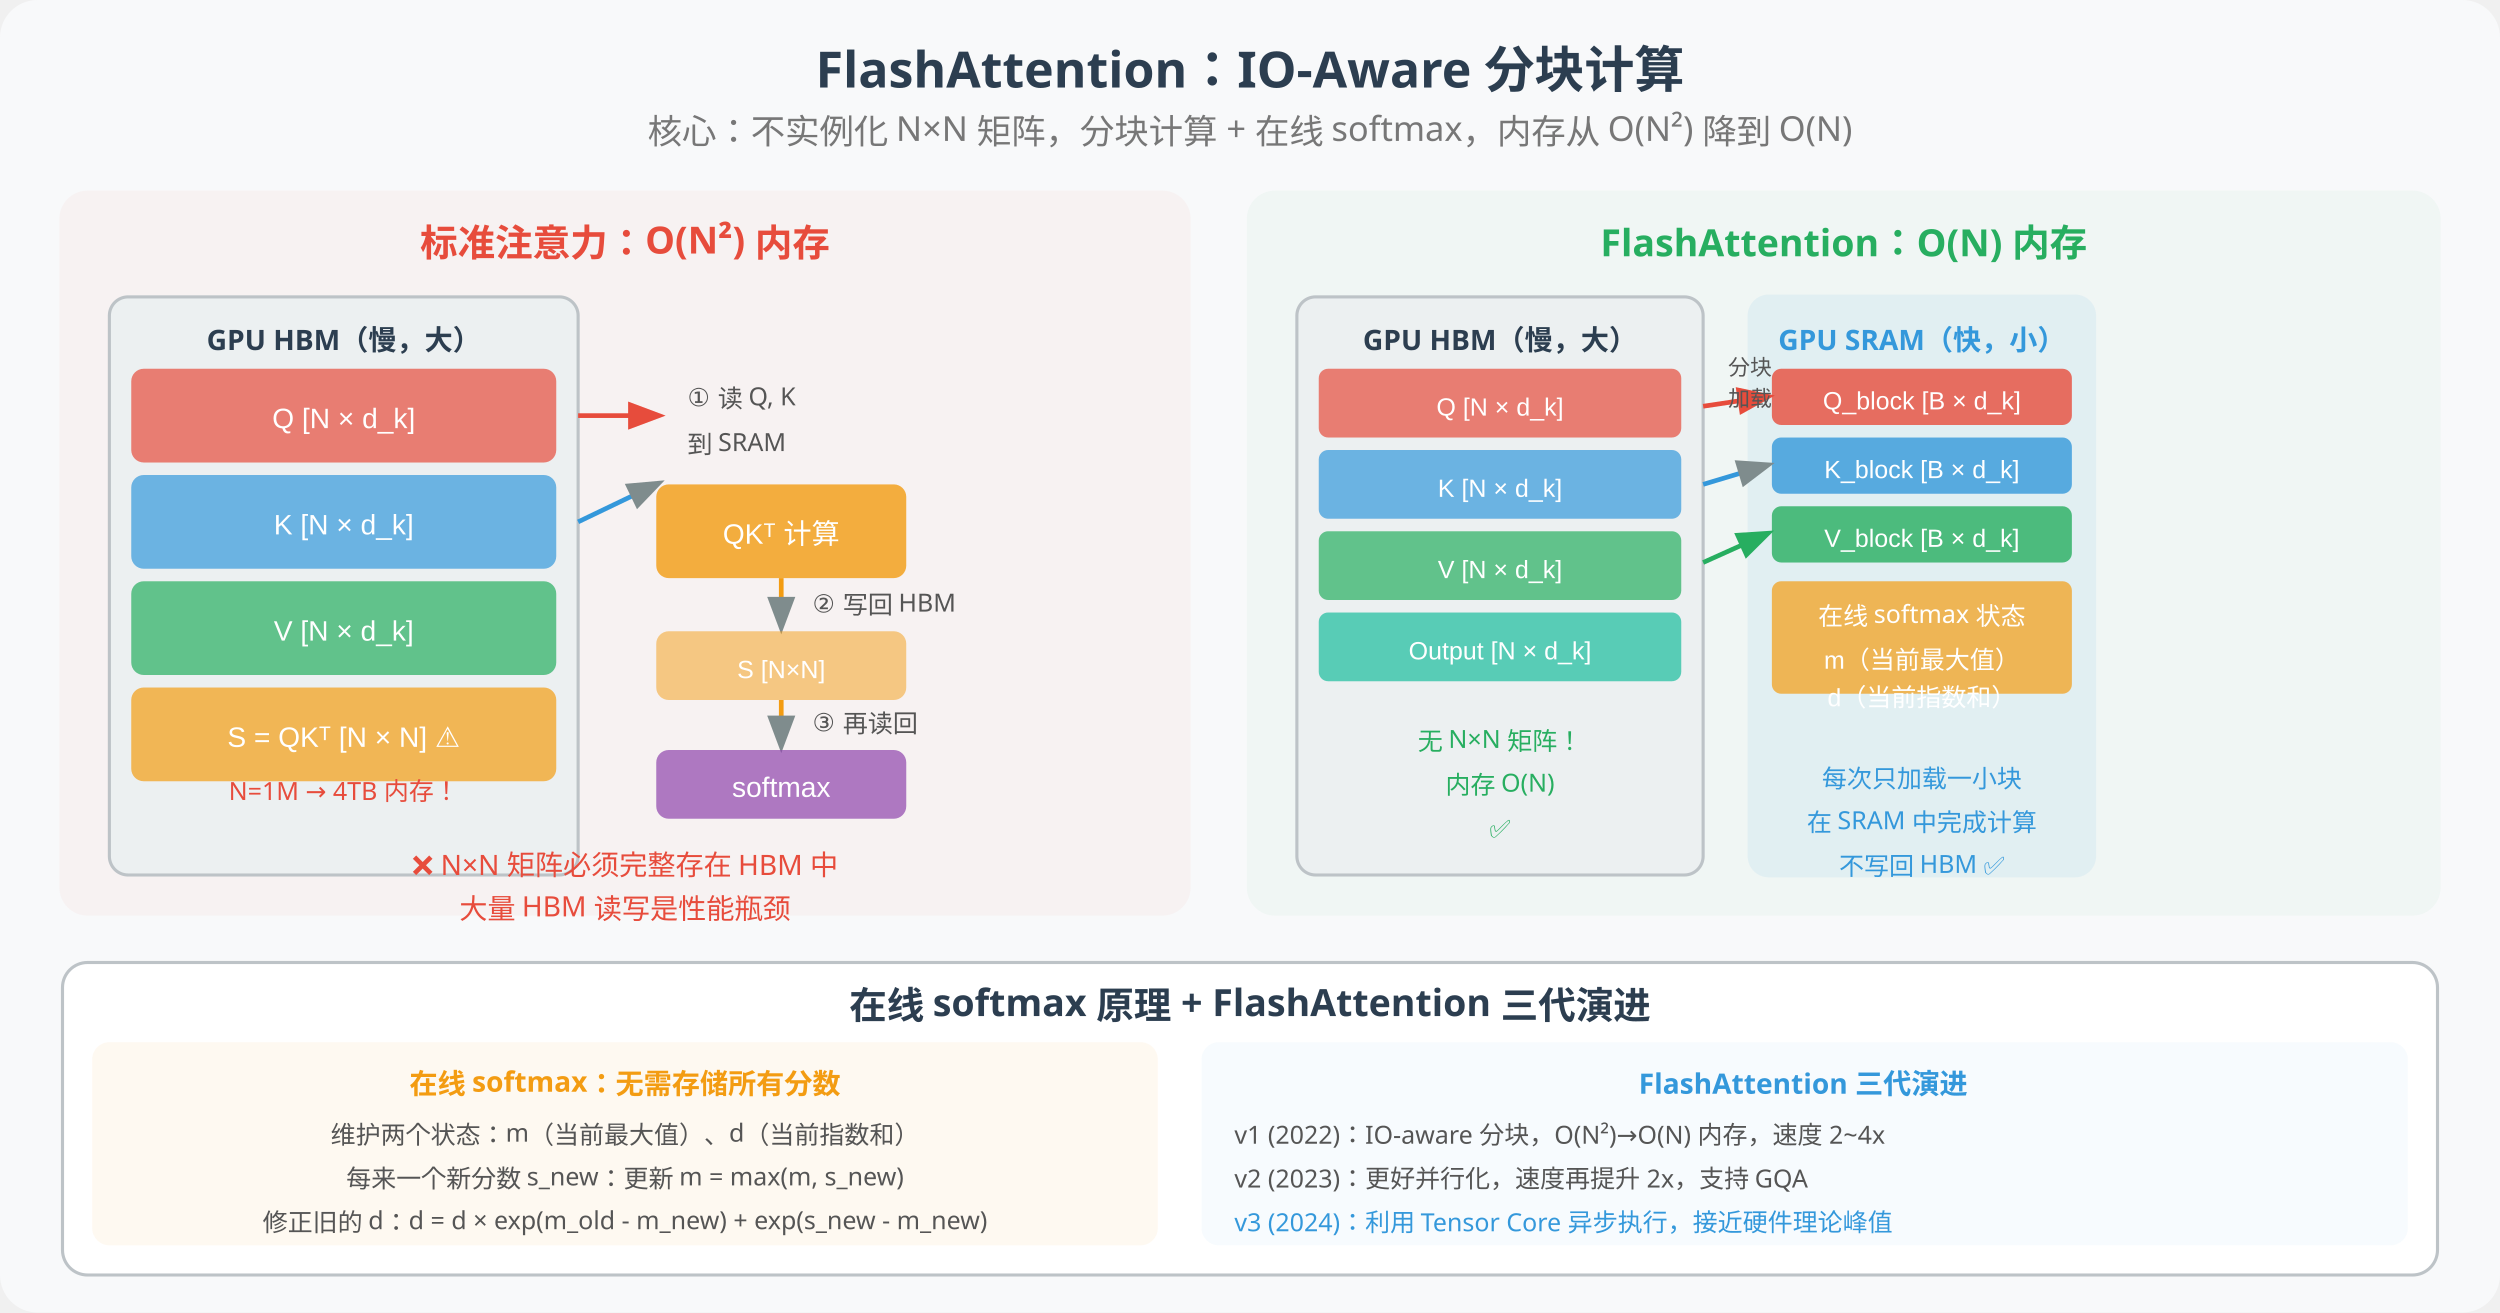
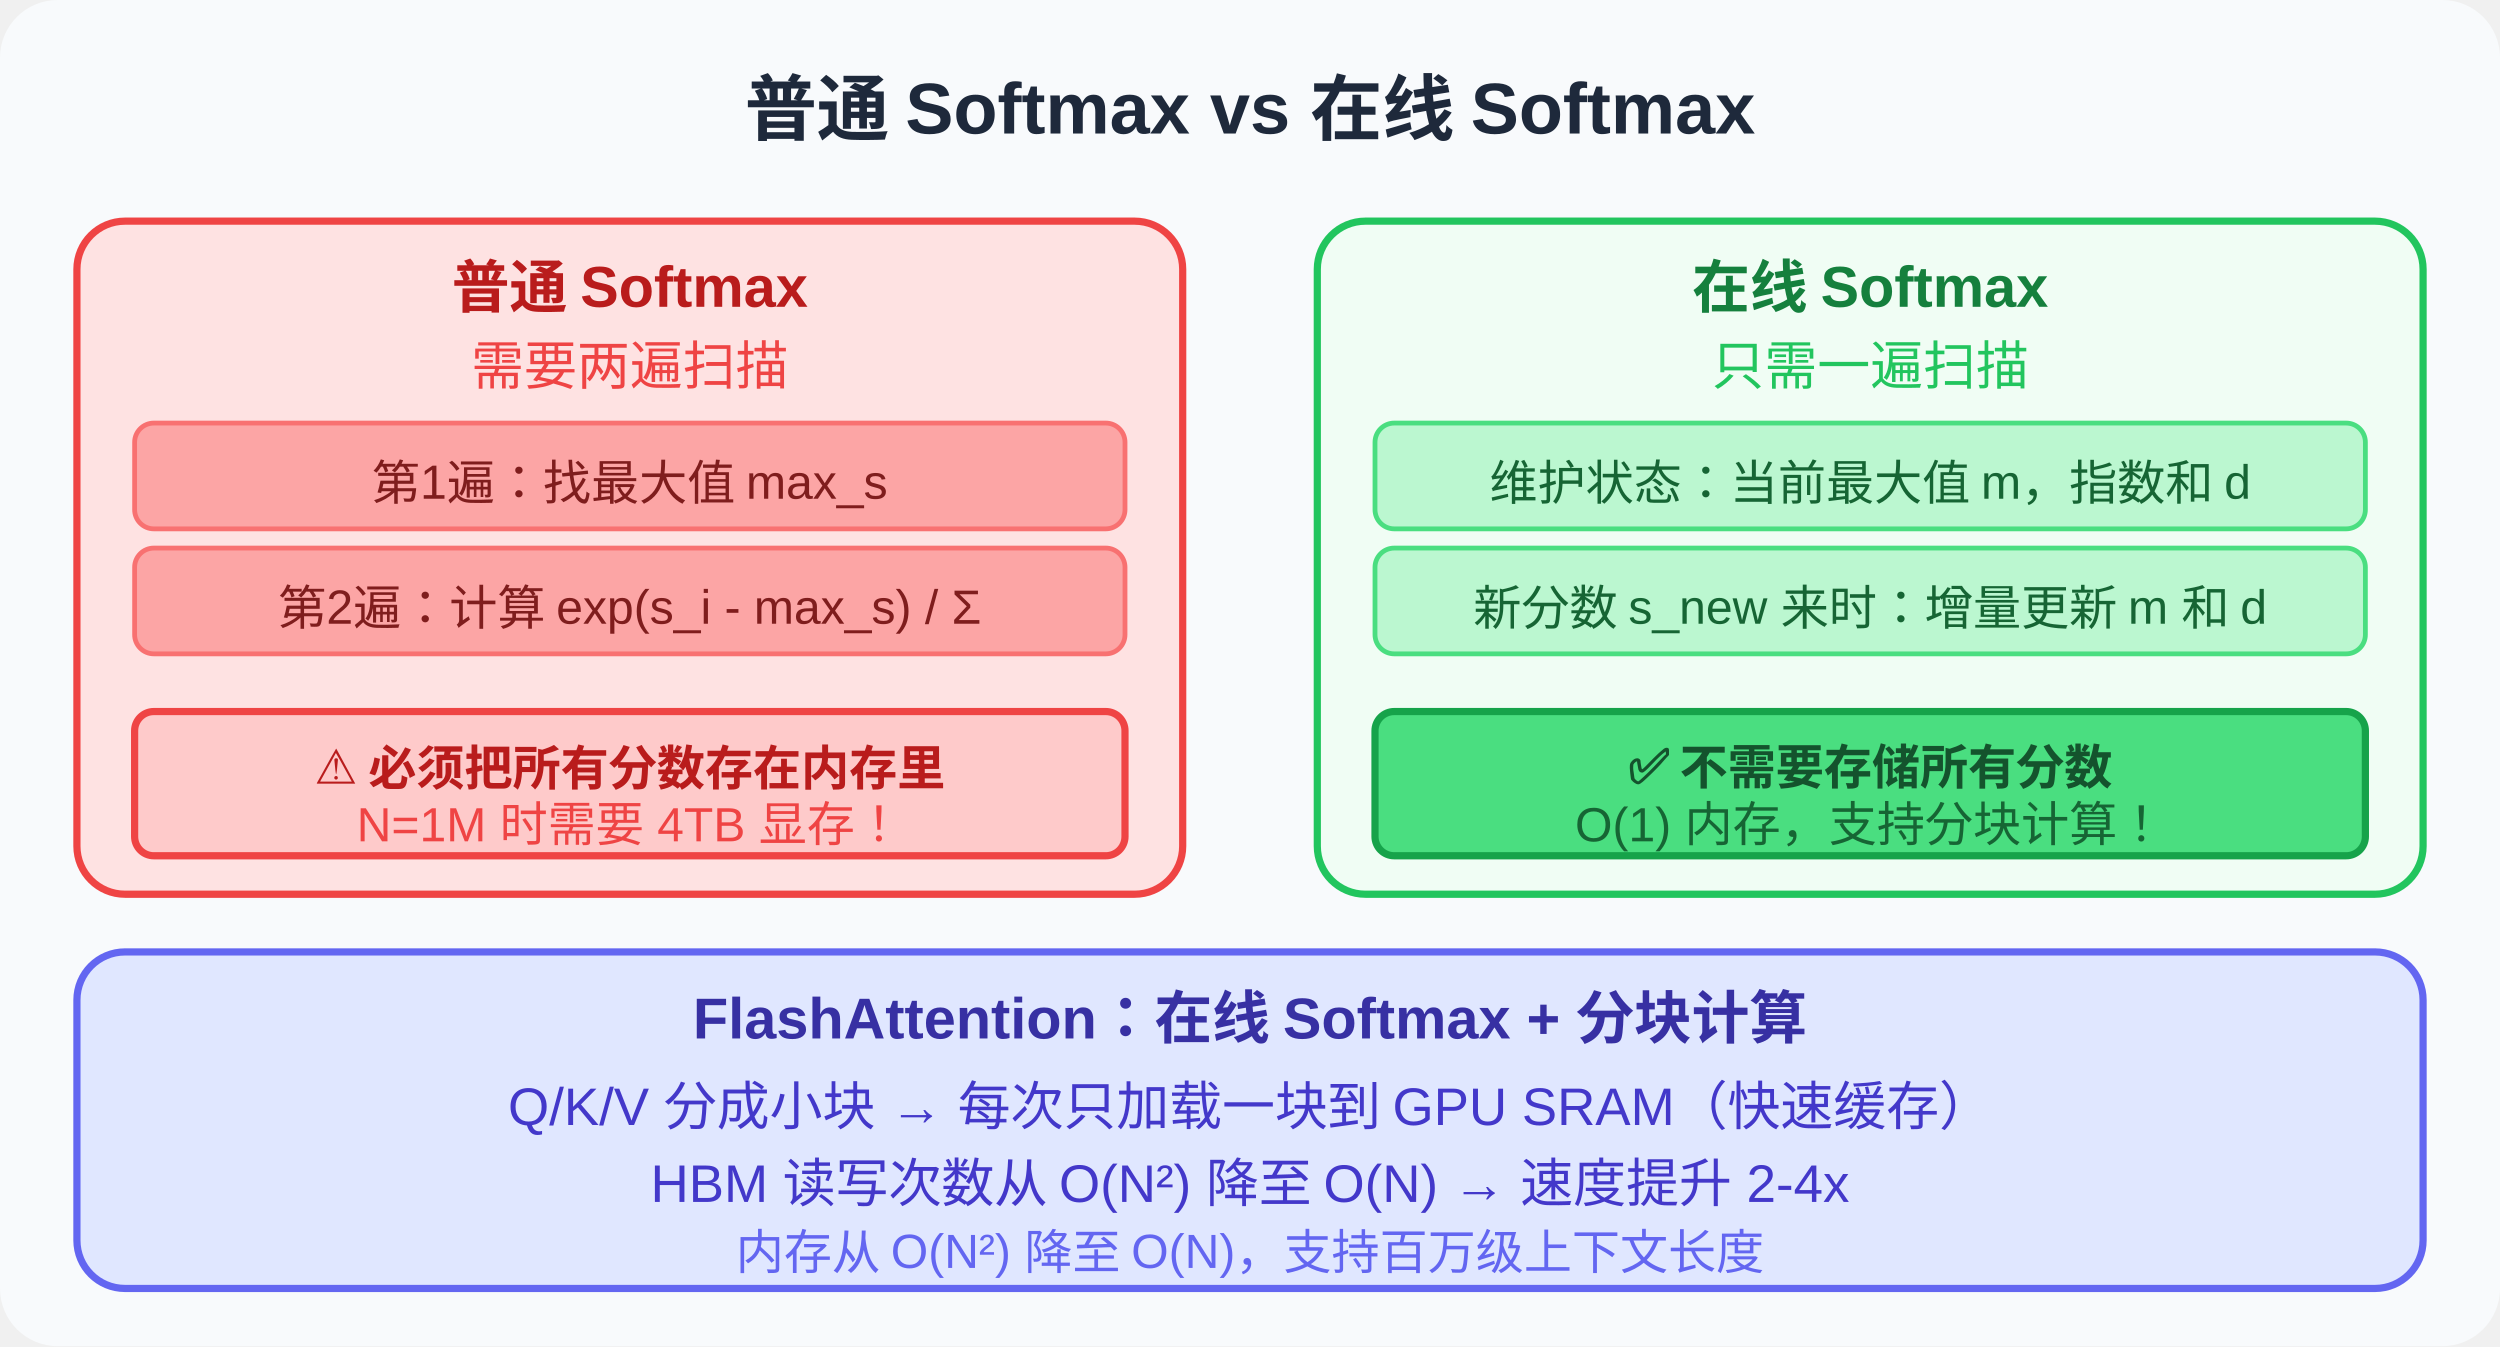
- <svg xmlns="http://www.w3.org/2000/svg" viewBox="0 0 800 420" width="800" height="420">
+ <svg xmlns="http://www.w3.org/2000/svg" viewBox="0 0 520 280" width="520" height="280" font-family="'PingFang SC','Microsoft YaHei',Arial,sans-serif">
  <defs>
-     <marker id="arr-fa" markerWidth="8" markerHeight="8" refX="6" refY="3" orient="auto">
-       <path d="M0,0 L0,6 L8,3 z" fill="#7f8c8d" />
-     </marker>
-     <marker id="arr-fa-r" markerWidth="8" markerHeight="8" refX="6" refY="3" orient="auto">
-       <path d="M0,0 L0,6 L8,3 z" fill="#e74c3c" />
-     </marker>
-     <marker id="arr-fa-g" markerWidth="8" markerHeight="8" refX="6" refY="3" orient="auto">
-       <path d="M0,0 L0,6 L8,3 z" fill="#27ae60" />
+     <marker id="arr" markerWidth="8" markerHeight="8" refX="6" refY="3" orient="auto">
+       <path d="M0,0 L0,6 L8,3 z" fill="#6366f1" />
    </marker>
  </defs>
-   <rect width="800" height="420" fill="#f8f9fa" rx="12" />
-   <text x="400" y="28" text-anchor="middle" font-family="PingFang SC, Microsoft YaHei, sans-serif" font-size="16" font-weight="bold" fill="#2c3e50">FlashAttention：IO-Aware 分块计算</text>
-   <text x="400" y="46" text-anchor="middle" font-family="PingFang SC, Microsoft YaHei, sans-serif" font-size="11" fill="#777">核心：不实例化 N×N 矩阵，分块计算 + 在线 softmax，内存从 O(N²) 降到 O(N)</text>
-   <rect x="20" y="62" width="360" height="230" rx="8" fill="#e74c3c" opacity="0.04" stroke="#e74c3c" stroke-width="2" />
-   <text x="200" y="82" text-anchor="middle" font-family="PingFang SC, Microsoft YaHei, sans-serif" font-size="12" font-weight="bold" fill="#e74c3c">标准注意力：O(N²) 内存</text>
-   <rect x="35" y="95" width="150" height="185" rx="6" fill="#ecf0f1" stroke="#bdc3c7" stroke-width="1" />
-   <text x="110" y="112" text-anchor="middle" font-family="PingFang SC, Microsoft YaHei, sans-serif" font-size="9" font-weight="bold" fill="#2c3e50">GPU HBM（慢，大）</text>
-   <rect x="42" y="118" width="136" height="30" rx="4" fill="#e74c3c" opacity="0.7" />
-   <text x="110" y="137" text-anchor="middle" font-family="Arial, sans-serif" font-size="9" fill="white">Q [N × d_k]</text>
-   <rect x="42" y="152" width="136" height="30" rx="4" fill="#3498db" opacity="0.7" />
-   <text x="110" y="171" text-anchor="middle" font-family="Arial, sans-serif" font-size="9" fill="white">K [N × d_k]</text>
-   <rect x="42" y="186" width="136" height="30" rx="4" fill="#27ae60" opacity="0.7" />
-   <text x="110" y="205" text-anchor="middle" font-family="Arial, sans-serif" font-size="9" fill="white">V [N × d_k]</text>
-   <rect x="42" y="220" width="136" height="30" rx="4" fill="#f39c12" opacity="0.7" />
-   <text x="110" y="239" text-anchor="middle" font-family="Arial, sans-serif" font-size="9" fill="white">S = QKᵀ [N × N] ⚠️</text>
-   <text x="110" y="256" text-anchor="middle" font-family="PingFang SC, Microsoft YaHei, sans-serif" font-size="8" fill="#e74c3c">N=1M → 4TB 内存！</text>
-   <line x1="185" y1="133" x2="210" y2="133" stroke="#e74c3c" stroke-width="1.5" marker-end="url(#arr-fa-r)" />
-   <line x1="185" y1="167" x2="210" y2="155" stroke="#3498db" stroke-width="1.5" marker-end="url(#arr-fa)" />
-   <text x="220" y="130" font-family="PingFang SC, Microsoft YaHei, sans-serif" font-size="8" fill="#555">① 读 Q, K</text>
-   <text x="220" y="145" font-family="PingFang SC, Microsoft YaHei, sans-serif" font-size="8" fill="#555">到 SRAM</text>
-   <rect x="210" y="155" width="80" height="30" rx="4" fill="#f39c12" opacity="0.8" />
-   <text x="250" y="174" text-anchor="middle" font-family="Arial, sans-serif" font-size="9" fill="white">QKᵀ 计算</text>
-   <line x1="250" y1="185" x2="250" y2="200" stroke="#f39c12" stroke-width="1.5" marker-end="url(#arr-fa)" />
-   <text x="260" y="196" font-family="PingFang SC, Microsoft YaHei, sans-serif" font-size="8" fill="#555">② 写回 HBM</text>
-   <rect x="210" y="202" width="80" height="22" rx="4" fill="#f39c12" opacity="0.5" />
-   <text x="250" y="217" text-anchor="middle" font-family="Arial, sans-serif" font-size="8" fill="white">S [N×N]</text>
-   <line x1="250" y1="224" x2="250" y2="238" stroke="#f39c12" stroke-width="1.5" marker-end="url(#arr-fa)" />
-   <text x="260" y="234" font-family="PingFang SC, Microsoft YaHei, sans-serif" font-size="8" fill="#555">③ 再读回</text>
-   <rect x="210" y="240" width="80" height="22" rx="4" fill="#8e44ad" opacity="0.7" />
-   <text x="250" y="255" text-anchor="middle" font-family="Arial, sans-serif" font-size="9" fill="white">softmax</text>
-   <text x="200" y="280" text-anchor="middle" font-family="PingFang SC, Microsoft YaHei, sans-serif" font-size="9" fill="#e74c3c">❌ N×N 矩阵必须完整存在 HBM 中</text>
-   <text x="200" y="294" text-anchor="middle" font-family="PingFang SC, Microsoft YaHei, sans-serif" font-size="9" fill="#e74c3c">大量 HBM 读写是性能瓶颈</text>
-   <rect x="400" y="62" width="380" height="230" rx="8" fill="#27ae60" opacity="0.04" stroke="#27ae60" stroke-width="2" />
-   <text x="590" y="82" text-anchor="middle" font-family="PingFang SC, Microsoft YaHei, sans-serif" font-size="12" font-weight="bold" fill="#27ae60">FlashAttention：O(N) 内存</text>
-   <rect x="415" y="95" width="130" height="185" rx="6" fill="#ecf0f1" stroke="#bdc3c7" stroke-width="1" />
-   <text x="480" y="112" text-anchor="middle" font-family="PingFang SC, Microsoft YaHei, sans-serif" font-size="9" font-weight="bold" fill="#2c3e50">GPU HBM（慢，大）</text>
-   <rect x="422" y="118" width="116" height="22" rx="3" fill="#e74c3c" opacity="0.7" />
-   <text x="480" y="133" text-anchor="middle" font-family="Arial, sans-serif" font-size="8" fill="white">Q [N × d_k]</text>
-   <rect x="422" y="144" width="116" height="22" rx="3" fill="#3498db" opacity="0.7" />
-   <text x="480" y="159" text-anchor="middle" font-family="Arial, sans-serif" font-size="8" fill="white">K [N × d_k]</text>
-   <rect x="422" y="170" width="116" height="22" rx="3" fill="#27ae60" opacity="0.7" />
-   <text x="480" y="185" text-anchor="middle" font-family="Arial, sans-serif" font-size="8" fill="white">V [N × d_k]</text>
-   <rect x="422" y="196" width="116" height="22" rx="3" fill="#1abc9c" opacity="0.7" />
-   <text x="480" y="211" text-anchor="middle" font-family="Arial, sans-serif" font-size="8" fill="white">Output [N × d_k]</text>
-   <text x="480" y="240" text-anchor="middle" font-family="PingFang SC, Microsoft YaHei, sans-serif" font-size="8" fill="#27ae60">无 N×N 矩阵！</text>
-   <text x="480" y="254" text-anchor="middle" font-family="PingFang SC, Microsoft YaHei, sans-serif" font-size="8" fill="#27ae60">内存 O(N)</text>
-   <text x="480" y="268" text-anchor="middle" font-family="PingFang SC, Microsoft YaHei, sans-serif" font-size="8" fill="#27ae60">✅</text>
-   <rect x="560" y="95" width="110" height="185" rx="6" fill="#3498db" opacity="0.08" stroke="#3498db" stroke-width="1.5" />
-   <text x="615" y="112" text-anchor="middle" font-family="PingFang SC, Microsoft YaHei, sans-serif" font-size="9" font-weight="bold" fill="#3498db">GPU SRAM（快，小）</text>
-   <rect x="567" y="118" width="96" height="18" rx="3" fill="#e74c3c" opacity="0.8" />
-   <text x="615" y="131" text-anchor="middle" font-family="Arial, sans-serif" font-size="8" fill="white">Q_block [B × d_k]</text>
-   <rect x="567" y="140" width="96" height="18" rx="3" fill="#3498db" opacity="0.8" />
-   <text x="615" y="153" text-anchor="middle" font-family="Arial, sans-serif" font-size="8" fill="white">K_block [B × d_k]</text>
-   <rect x="567" y="162" width="96" height="18" rx="3" fill="#27ae60" opacity="0.8" />
-   <text x="615" y="175" text-anchor="middle" font-family="Arial, sans-serif" font-size="8" fill="white">V_block [B × d_k]</text>
-   <rect x="567" y="186" width="96" height="36" rx="3" fill="#f39c12" opacity="0.7" />
-   <text x="615" y="200" text-anchor="middle" font-family="PingFang SC, Microsoft YaHei, sans-serif" font-size="8" fill="white">在线 softmax 状态</text>
-   <text x="615" y="214" text-anchor="middle" font-family="Arial, sans-serif" font-size="8" fill="white">m（当前最大值）</text>
-   <text x="615" y="226" text-anchor="middle" font-family="Arial, sans-serif" font-size="8" fill="white">d（当前指数和）</text>
-   <text x="615" y="252" text-anchor="middle" font-family="PingFang SC, Microsoft YaHei, sans-serif" font-size="8" fill="#3498db">每次只加载一小块</text>
-   <text x="615" y="266" text-anchor="middle" font-family="PingFang SC, Microsoft YaHei, sans-serif" font-size="8" fill="#3498db">在 SRAM 中完成计算</text>
-   <text x="615" y="280" text-anchor="middle" font-family="PingFang SC, Microsoft YaHei, sans-serif" font-size="8" fill="#3498db">不写回 HBM ✅</text>
-   <line x1="545" y1="130" x2="565" y2="127" stroke="#e74c3c" stroke-width="1.5" marker-end="url(#arr-fa-r)" />
-   <line x1="545" y1="155" x2="565" y2="149" stroke="#3498db" stroke-width="1.5" marker-end="url(#arr-fa)" />
-   <line x1="545" y1="180" x2="565" y2="171" stroke="#27ae60" stroke-width="1.5" marker-end="url(#arr-fa-g)" />
-   <text x="553" y="120" font-family="PingFang SC, Microsoft YaHei, sans-serif" font-size="7" fill="#555">分块</text>
-   <text x="553" y="130" font-family="PingFang SC, Microsoft YaHei, sans-serif" font-size="7" fill="#555">加载</text>
-   <rect x="20" y="308" width="760" height="100" rx="8" fill="white" stroke="#bdc3c7" stroke-width="1" />
-   <text x="400" y="326" text-anchor="middle" font-family="PingFang SC, Microsoft YaHei, sans-serif" font-size="12" font-weight="bold" fill="#2c3e50">在线 softmax 原理 + FlashAttention 三代演进</text>
-   <rect x="30" y="334" width="340" height="64" rx="5" fill="#f39c12" opacity="0.06" stroke="#f39c12" stroke-width="1" />
-   <text x="200" y="350" text-anchor="middle" font-family="PingFang SC, Microsoft YaHei, sans-serif" font-size="9" font-weight="bold" fill="#f39c12">在线 softmax：无需存储所有分数</text>
-   <text x="200" y="366" text-anchor="middle" font-family="PingFang SC, Microsoft YaHei, sans-serif" font-size="8" fill="#555">维护两个状态：m（当前最大值）、d（当前指数和）</text>
-   <text x="200" y="380" text-anchor="middle" font-family="PingFang SC, Microsoft YaHei, sans-serif" font-size="8" fill="#555">每来一个新分数 s_new：更新 m = max(m, s_new)</text>
-   <text x="200" y="394" text-anchor="middle" font-family="PingFang SC, Microsoft YaHei, sans-serif" font-size="8" fill="#555">修正旧的 d：d = d × exp(m_old - m_new) + exp(s_new - m_new)</text>
-   <rect x="385" y="334" width="385" height="64" rx="5" fill="#3498db" opacity="0.04" stroke="#3498db" stroke-width="1" />
-   <text x="577" y="350" text-anchor="middle" font-family="PingFang SC, Microsoft YaHei, sans-serif" font-size="9" font-weight="bold" fill="#3498db">FlashAttention 三代演进</text>
-   <text x="395" y="366" font-family="PingFang SC, Microsoft YaHei, sans-serif" font-size="8" fill="#555">v1 (2022)：IO-aware 分块，O(N²)→O(N) 内存，速度 2~4x</text>
-   <text x="395" y="380" font-family="PingFang SC, Microsoft YaHei, sans-serif" font-size="8" fill="#555">v2 (2023)：更好并行化，速度再提升 2x，支持 GQA</text>
-   <text x="395" y="394" font-family="PingFang SC, Microsoft YaHei, sans-serif" font-size="8" fill="#3498db">v3 (2024)：利用 Tensor Core 异步执行，接近硬件理论峰值</text>
+   <rect width="520" height="280" rx="12" fill="#f8fafc" />
+   <text x="260" y="28" text-anchor="middle" font-size="15" font-weight="bold" fill="#1e293b">普通 Softmax vs 在线 Softmax</text>
+   <rect x="16" y="46" width="230" height="140" rx="10" fill="#fee2e2" stroke="#ef4444" stroke-width="1.5" />
+   <text x="131" y="64" text-anchor="middle" font-size="12" font-weight="bold" fill="#b91c1c">普通 Softmax</text>
+   <text x="131" y="80" text-anchor="middle" font-size="11" fill="#ef4444">需要两遍扫描</text>
+   <rect x="28" y="88" width="206" height="22" rx="4" fill="#fca5a5" stroke="#f87171" stroke-width="1" />
+   <text x="131" y="104" text-anchor="middle" font-size="10" fill="#7f1d1d">第1遍：找最大值 max_s</text>
+   <rect x="28" y="114" width="206" height="22" rx="4" fill="#fca5a5" stroke="#f87171" stroke-width="1" />
+   <text x="131" y="130" text-anchor="middle" font-size="10" fill="#7f1d1d">第2遍：计算 exp(s_i - max_s) / Σ</text>
+   <rect x="28" y="148" width="206" height="30" rx="4" fill="#fecaca" stroke="#ef4444" stroke-width="1.5" />
+   <text x="131" y="163" text-anchor="middle" font-size="10" font-weight="bold" fill="#b91c1c">⚠️ 必须把所有分数存在内存里</text>
+   <text x="131" y="175" text-anchor="middle" font-size="10" fill="#ef4444">N=1M 时需要 4TB 显存！</text>
+   <rect x="274" y="46" width="230" height="140" rx="10" fill="#f0fdf4" stroke="#22c55e" stroke-width="1.5" />
+   <text x="389" y="64" text-anchor="middle" font-size="12" font-weight="bold" fill="#15803d">在线 Softmax</text>
+   <text x="389" y="80" text-anchor="middle" font-size="11" fill="#22c55e">只需一遍扫描</text>
+   <rect x="286" y="88" width="206" height="22" rx="4" fill="#bbf7d0" stroke="#4ade80" stroke-width="1" />
+   <text x="389" y="104" text-anchor="middle" font-size="10" fill="#166534">维护状态：当前最大值 m，指数和 d</text>
+   <rect x="286" y="114" width="206" height="22" rx="4" fill="#bbf7d0" stroke="#4ade80" stroke-width="1" />
+   <text x="389" y="130" text-anchor="middle" font-size="10" fill="#166534">新分数 s_new 来时：增量更新 m 和 d</text>
+   <rect x="286" y="148" width="206" height="30" rx="4" fill="#4ade80" stroke="#16a34a" stroke-width="1.5" />
+   <text x="389" y="163" text-anchor="middle" font-size="10" font-weight="bold" fill="#14532d">✅ 不需要存储所有分数</text>
+   <text x="389" y="175" text-anchor="middle" font-size="10" fill="#166534">O(1) 内存，支持分块计算！</text>
+   <rect x="16" y="198" width="488" height="70" rx="10" fill="#e0e7ff" stroke="#6366f1" stroke-width="1.5" />
+   <text x="260" y="216" text-anchor="middle" font-size="12" font-weight="bold" fill="#3730a3">FlashAttention：在线 Softmax + 分块计算</text>
+   <text x="260" y="234" text-anchor="middle" font-size="11" fill="#4338ca">Q/K/V 分成小块 → 每次只加载一块到 GPU SRAM（快速缓存）</text>
+   <text x="260" y="250" text-anchor="middle" font-size="11" fill="#4338ca">HBM 读写次数从 O(N²) 降至 O(N) → 速度提升 2-4x</text>
+   <text x="260" y="264" text-anchor="middle" font-size="10" fill="#6366f1">内存从 O(N²) 降至 O(N)，支持百万级上下文长度</text>
</svg>
